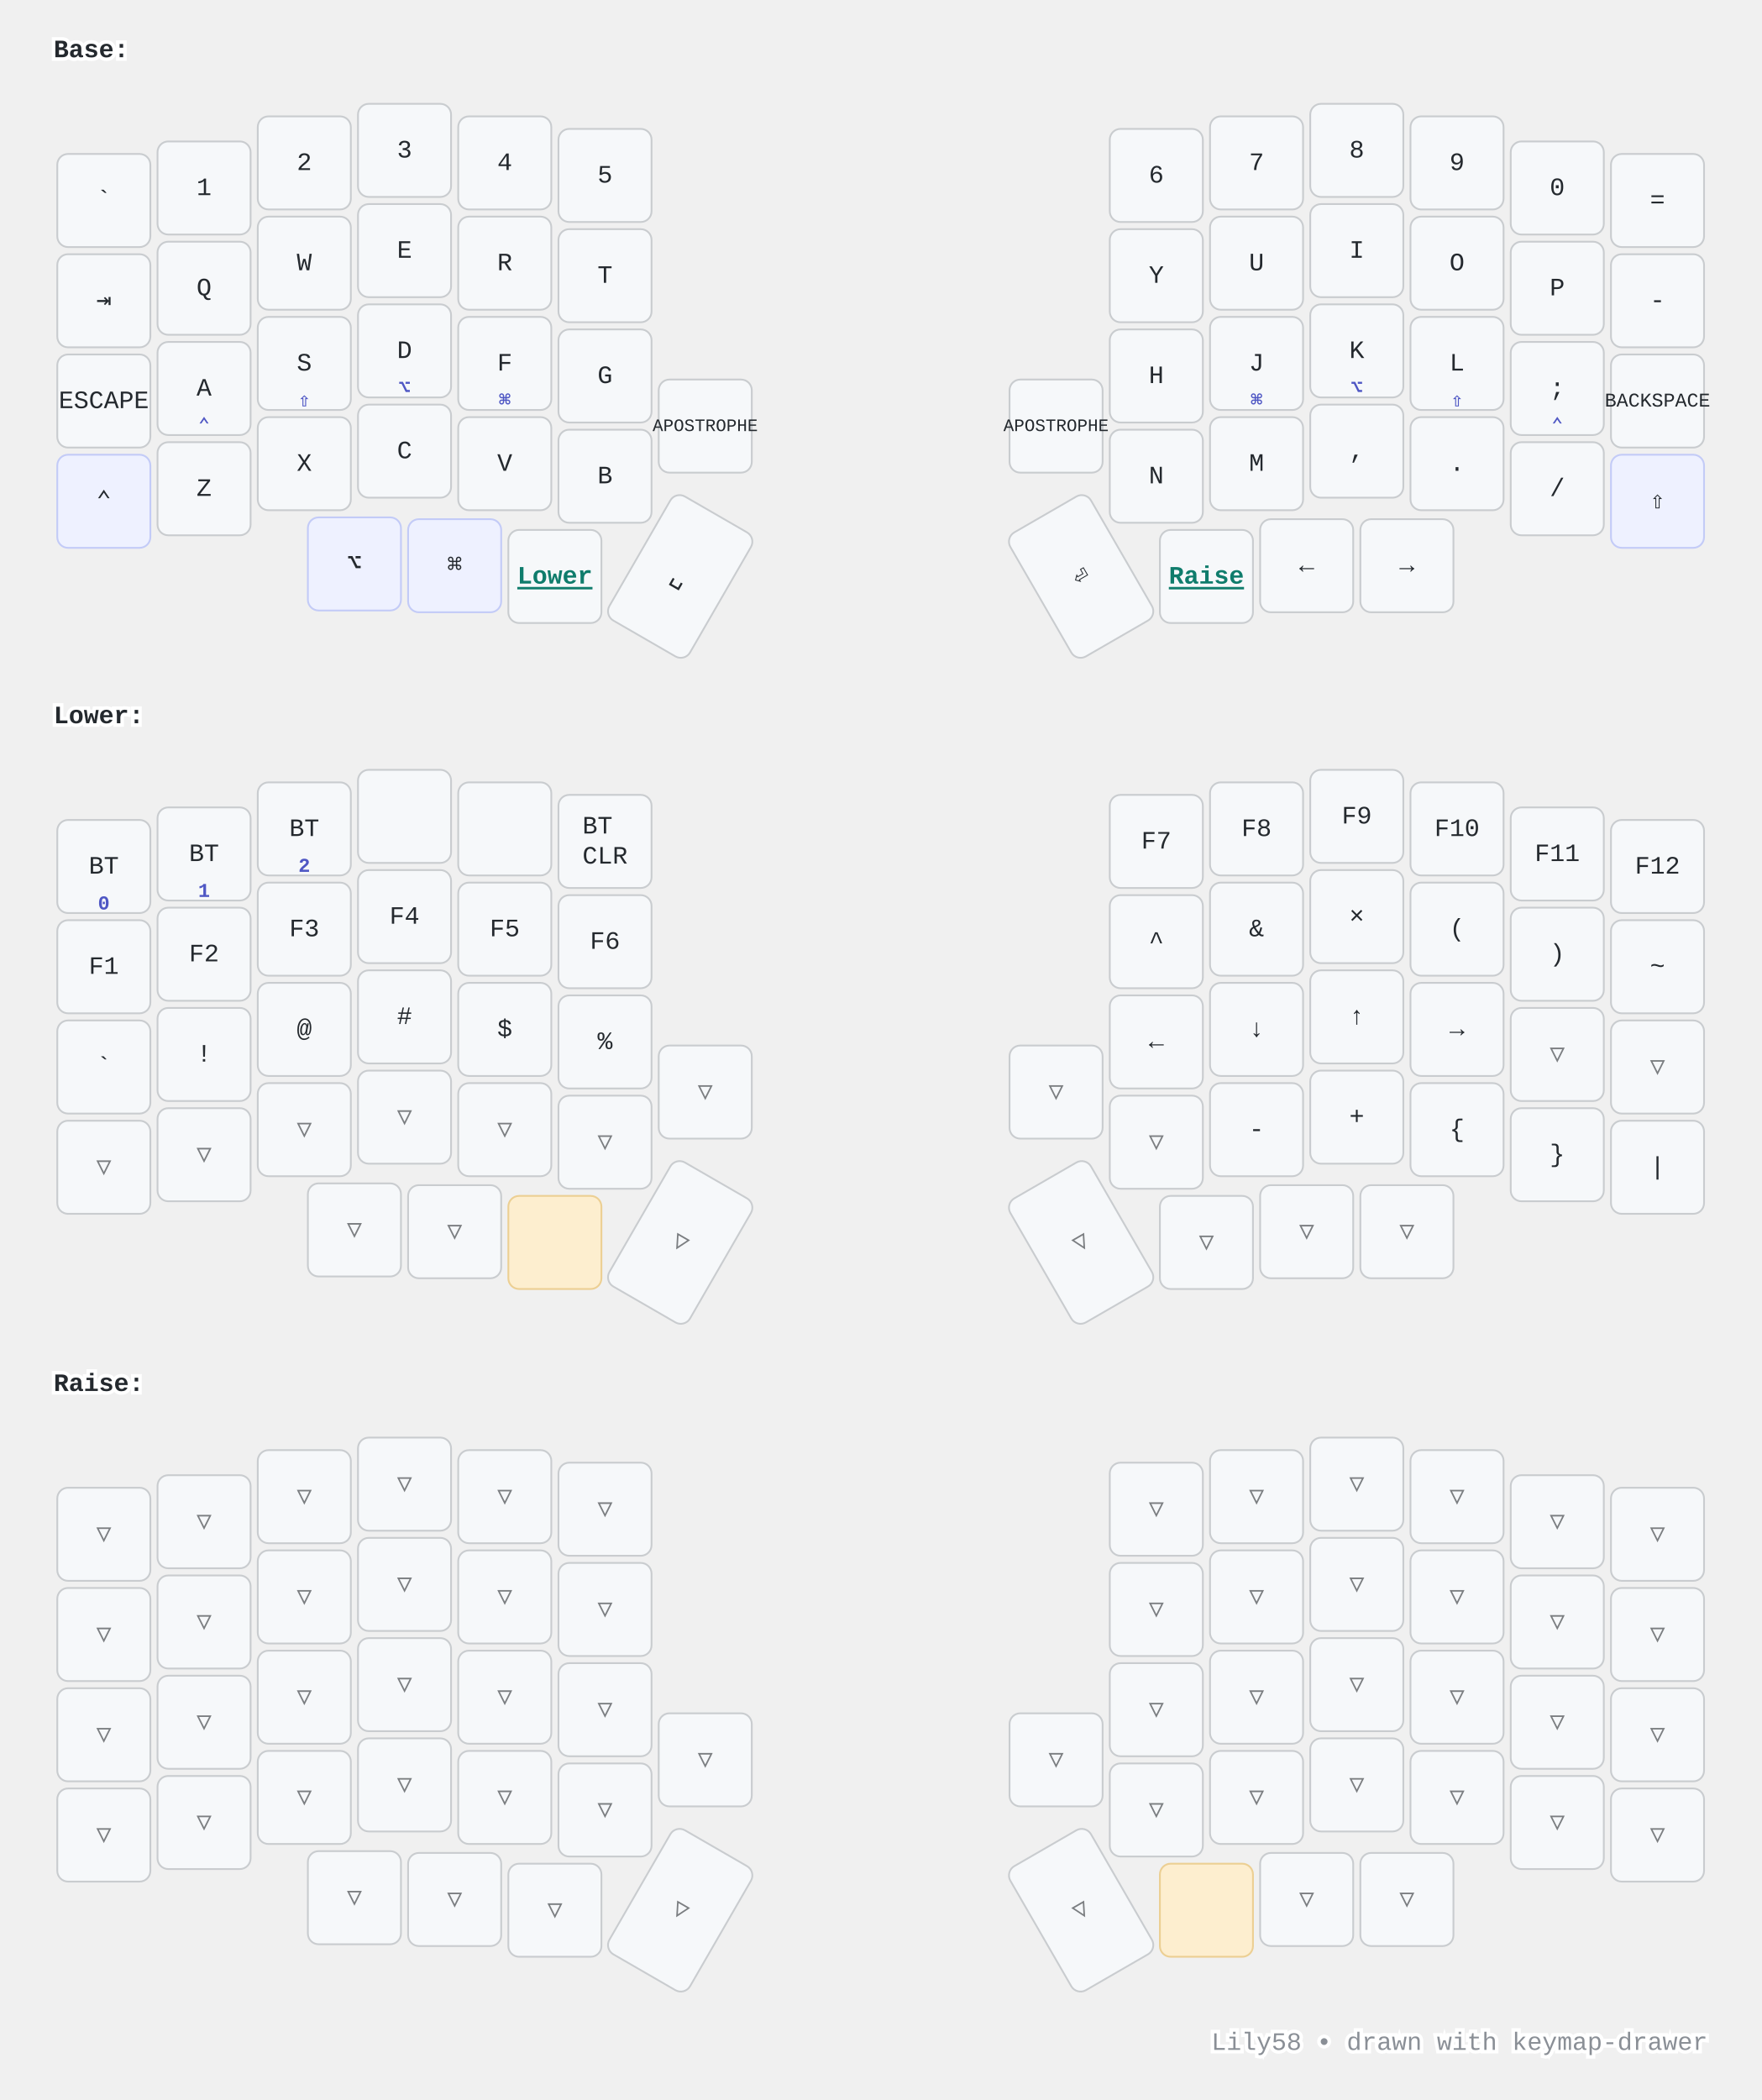
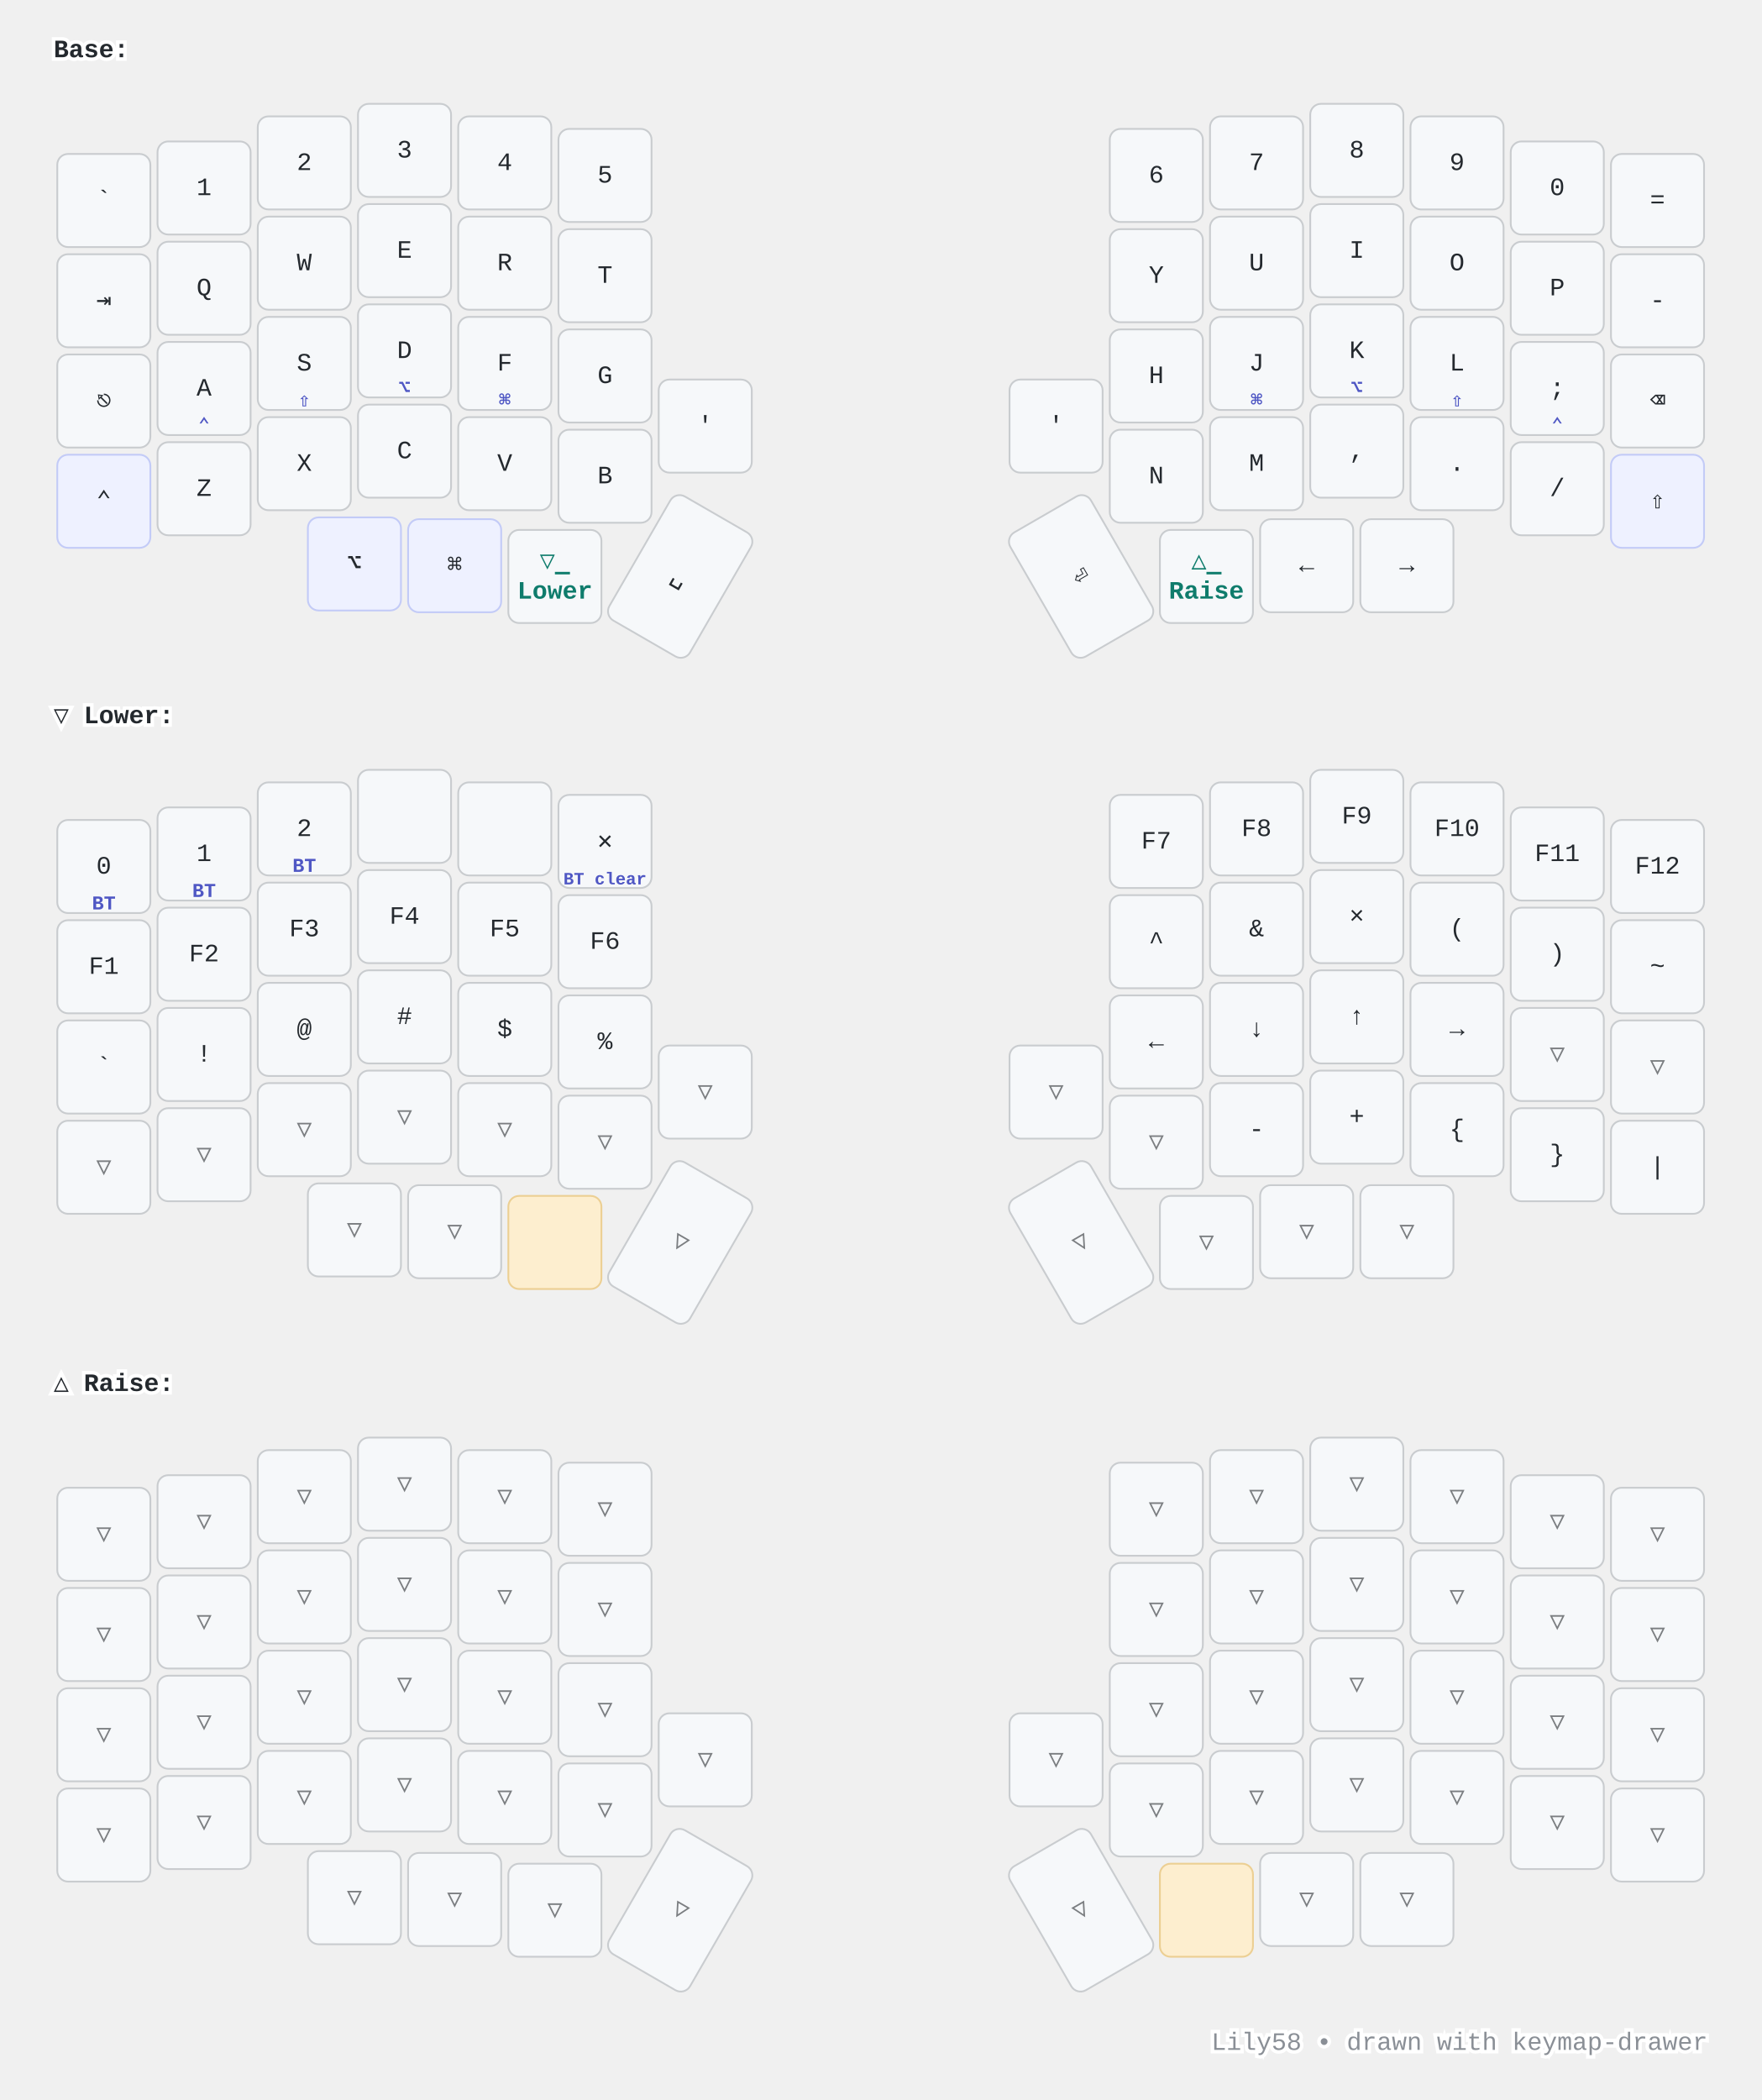
<svg xmlns="http://www.w3.org/2000/svg" width="984" height="1173" viewBox="0 0 984 1173" class="keymap">
  <style>/* inherit to force styles through use tags */
svg path {
    fill: inherit;
}

/* font and background color specifications */
svg.keymap {
    font-family: SFMono-Regular,Consolas,Liberation Mono,Menlo,monospace;
    font-size: 14px;
    font-kerning: normal;
    text-rendering: optimizeLegibility;
    fill: #24292e;
}

/* default key styling */
rect.key {
    fill: #f6f8fa;
}

rect.key, rect.combo {
    stroke: #c9cccf;
    stroke-width: 1;
}

/* default key side styling, only used is draw_key_sides is set */
rect.side {
    filter: brightness(90%);
}

/* color accent for combo boxes */
rect.combo, rect.combo-separate {
    fill: #cdf;
}

/* color accent for held keys */
rect.held, rect.combo.held {
    fill: #fdd;
}

/* color accent for ghost (optional) keys */
rect.ghost, rect.combo.ghost {
    stroke-dasharray: 4, 4;
    stroke-width: 2;
}

text {
    text-anchor: middle;
    dominant-baseline: middle;
}

/* styling for layer labels */
text.label {
    font-weight: bold;
    text-anchor: start;
    stroke: white;
    stroke-width: 4;
    paint-order: stroke;
}

/* styling for optional footer */
text.footer {
    text-anchor: end;
    dominant-baseline: auto;
    stroke: white;
    stroke-width: 4;
    paint-order: stroke;
}

/* styling for combo tap, and key non-tap label text */
text.combo, text.hold, text.shifted, text.left, text.right, text.tl, text.tr, text.bl, text.br {
    font-size: 11px;
}

text.hold, text.bl, text.br {
    text-anchor: middle;
    dominant-baseline: auto;
}

text.shifted, text.tl, text.tr {
    text-anchor: middle;
    dominant-baseline: hanging;
}

text.left, text.tl, text.bl {
    text-anchor: start;
}

text.right, text.tr, text.br {
    text-anchor: end;
}

text.layer-activator {
    text-decoration: underline;
}

/* styling for hold/shifted label text in combo box */
text.combo.hold, text.combo.shifted, text.combo.left, text.combo.right {
    font-size: 8px;
}

/* lighter symbol for transparent keys */
text.trans {
    fill: #7b7e81;
}

/* styling for combo dendrons */
path.combo {
    stroke-width: 1;
    stroke: gray;
    fill: none;
}

/* Start Tabler Icons Cleanup */
/* cannot use height/width with glyphs */
.icon-tabler &gt; path {
    fill: inherit;
    stroke: inherit;
    stroke-width: 2;
}
/* hide tabler's default box */
.icon-tabler &gt; path[stroke="none"][fill="none"] {
    visibility: hidden;
}
/* End Tabler Icons Cleanup */

@media (prefers-color-scheme: dark) {
svg.keymap { fill: #d1d6db; }
rect.key { fill: #3f4750; }
rect.key, rect.combo { stroke: #60666c; }
rect.combo, rect.combo-separate { fill: #1f3d7a; }
rect.held, rect.combo.held { fill: #854747; }
text.label, text.footer { stroke: black; }
text.trans { fill: #7e8184; }
path.combo { stroke: #7f7f7f; }

}
/* --- Modifier keys (⌘⌥⇧⌃): subtle indigo tint so the mod cluster reads as a group --- */
rect.mod   { fill: #eef1ff; stroke: #c3cbf7; }
/* --- Keys held to reach a layer: warm amber "hold me" accent --- */
rect.held  { fill: #fdeecf; stroke: #eccf93; }
/* --- Hold legends (homerow-mod symbols, toggle labels): accent colour + weight --- */
text.hold  { fill: #4f57c4; font-weight: bold; }
/* --- Layer-activator legends (Lower/Raise): accent + bold, keep the underline link --- */
text.layer-activator { fill: #0f7c6c; font-weight: bold; }
/* --- Footer: quiet it down --- */
text.footer { fill: #8a8f96; }

@media (prefers-color-scheme: dark) {
  rect.mod   { fill: #333a5c; stroke: #5866b0; }
  rect.held  { fill: #6b5327; stroke: #a9853f; }
  text.hold  { fill: #b4bbff; }
  text.layer-activator { fill: #58d6c3; }
  text.footer { fill: #7e8489; }
}
</style>
  <g transform="translate(30, 0)" class="layer-Base">
    <text x="0" y="28" class="label" id="Base">Base:</text>
    <g transform="translate(0, 56)">
      <g transform="translate(28, 56)" class="key keypos-0">
        <rect rx="6" ry="6" x="-26" y="-26" width="52" height="52" class="key" />
        <text x="0" y="0" class="key tap">`</text>
      </g>
      <g transform="translate(84, 49)" class="key keypos-1">
        <rect rx="6" ry="6" x="-26" y="-26" width="52" height="52" class="key" />
        <text x="0" y="0" class="key tap">1</text>
      </g>
      <g transform="translate(140, 35)" class="key keypos-2">
        <rect rx="6" ry="6" x="-26" y="-26" width="52" height="52" class="key" />
        <text x="0" y="0" class="key tap">2</text>
      </g>
      <g transform="translate(196, 28)" class="key keypos-3">
        <rect rx="6" ry="6" x="-26" y="-26" width="52" height="52" class="key" />
        <text x="0" y="0" class="key tap">3</text>
      </g>
      <g transform="translate(252, 35)" class="key keypos-4">
        <rect rx="6" ry="6" x="-26" y="-26" width="52" height="52" class="key" />
        <text x="0" y="0" class="key tap">4</text>
      </g>
      <g transform="translate(308, 42)" class="key keypos-5">
        <rect rx="6" ry="6" x="-26" y="-26" width="52" height="52" class="key" />
        <text x="0" y="0" class="key tap">5</text>
      </g>
      <g transform="translate(616, 42)" class="key keypos-6">
        <rect rx="6" ry="6" x="-26" y="-26" width="52" height="52" class="key" />
        <text x="0" y="0" class="key tap">6</text>
      </g>
      <g transform="translate(672, 35)" class="key keypos-7">
        <rect rx="6" ry="6" x="-26" y="-26" width="52" height="52" class="key" />
        <text x="0" y="0" class="key tap">7</text>
      </g>
      <g transform="translate(728, 28)" class="key keypos-8">
        <rect rx="6" ry="6" x="-26" y="-26" width="52" height="52" class="key" />
        <text x="0" y="0" class="key tap">8</text>
      </g>
      <g transform="translate(784, 35)" class="key keypos-9">
        <rect rx="6" ry="6" x="-26" y="-26" width="52" height="52" class="key" />
        <text x="0" y="0" class="key tap">9</text>
      </g>
      <g transform="translate(840, 49)" class="key keypos-10">
        <rect rx="6" ry="6" x="-26" y="-26" width="52" height="52" class="key" />
        <text x="0" y="0" class="key tap">0</text>
      </g>
      <g transform="translate(896, 56)" class="key keypos-11">
        <rect rx="6" ry="6" x="-26" y="-26" width="52" height="52" class="key" />
        <text x="0" y="0" class="key tap">=</text>
      </g>
      <g transform="translate(28, 112)" class="key keypos-12">
        <rect rx="6" ry="6" x="-26" y="-26" width="52" height="52" class="key" />
        <text x="0" y="0" class="key tap">⇥</text>
      </g>
      <g transform="translate(84, 105)" class="key keypos-13">
        <rect rx="6" ry="6" x="-26" y="-26" width="52" height="52" class="key" />
        <text x="0" y="0" class="key tap">Q</text>
      </g>
      <g transform="translate(140, 91)" class="key keypos-14">
        <rect rx="6" ry="6" x="-26" y="-26" width="52" height="52" class="key" />
        <text x="0" y="0" class="key tap">W</text>
      </g>
      <g transform="translate(196, 84)" class="key keypos-15">
        <rect rx="6" ry="6" x="-26" y="-26" width="52" height="52" class="key" />
        <text x="0" y="0" class="key tap">E</text>
      </g>
      <g transform="translate(252, 91)" class="key keypos-16">
        <rect rx="6" ry="6" x="-26" y="-26" width="52" height="52" class="key" />
        <text x="0" y="0" class="key tap">R</text>
      </g>
      <g transform="translate(308, 98)" class="key keypos-17">
        <rect rx="6" ry="6" x="-26" y="-26" width="52" height="52" class="key" />
        <text x="0" y="0" class="key tap">T</text>
      </g>
      <g transform="translate(616, 98)" class="key keypos-18">
        <rect rx="6" ry="6" x="-26" y="-26" width="52" height="52" class="key" />
        <text x="0" y="0" class="key tap">Y</text>
      </g>
      <g transform="translate(672, 91)" class="key keypos-19">
        <rect rx="6" ry="6" x="-26" y="-26" width="52" height="52" class="key" />
        <text x="0" y="0" class="key tap">U</text>
      </g>
      <g transform="translate(728, 84)" class="key keypos-20">
        <rect rx="6" ry="6" x="-26" y="-26" width="52" height="52" class="key" />
        <text x="0" y="0" class="key tap">I</text>
      </g>
      <g transform="translate(784, 91)" class="key keypos-21">
        <rect rx="6" ry="6" x="-26" y="-26" width="52" height="52" class="key" />
        <text x="0" y="0" class="key tap">O</text>
      </g>
      <g transform="translate(840, 105)" class="key keypos-22">
        <rect rx="6" ry="6" x="-26" y="-26" width="52" height="52" class="key" />
        <text x="0" y="0" class="key tap">P</text>
      </g>
      <g transform="translate(896, 112)" class="key keypos-23">
        <rect rx="6" ry="6" x="-26" y="-26" width="52" height="52" class="key" />
        <text x="0" y="0" class="key tap">-</text>
      </g>
      <g transform="translate(28, 168)" class="key keypos-24">
        <rect rx="6" ry="6" x="-26" y="-26" width="52" height="52" class="key" />
-         <text x="0" y="0" class="key tap">ESCAPE</text>
+         <text x="0" y="0" class="key tap">⎋</text>
      </g>
      <g transform="translate(84, 161)" class="key keypos-25">
        <rect rx="6" ry="6" x="-26" y="-26" width="52" height="52" class="key" />
        <text x="0" y="0" class="key tap">A</text>
        <text x="0" y="24" class="key hold">⌃</text>
      </g>
      <g transform="translate(140, 147)" class="key keypos-26">
        <rect rx="6" ry="6" x="-26" y="-26" width="52" height="52" class="key" />
        <text x="0" y="0" class="key tap">S</text>
        <text x="0" y="24" class="key hold">⇧</text>
      </g>
      <g transform="translate(196, 140)" class="key keypos-27">
        <rect rx="6" ry="6" x="-26" y="-26" width="52" height="52" class="key" />
        <text x="0" y="0" class="key tap">D</text>
        <text x="0" y="24" class="key hold">⌥</text>
      </g>
      <g transform="translate(252, 147)" class="key keypos-28">
        <rect rx="6" ry="6" x="-26" y="-26" width="52" height="52" class="key" />
        <text x="0" y="0" class="key tap">F</text>
        <text x="0" y="24" class="key hold">⌘</text>
      </g>
      <g transform="translate(308, 154)" class="key keypos-29">
        <rect rx="6" ry="6" x="-26" y="-26" width="52" height="52" class="key" />
        <text x="0" y="0" class="key tap">G</text>
      </g>
      <g transform="translate(616, 154)" class="key keypos-30">
        <rect rx="6" ry="6" x="-26" y="-26" width="52" height="52" class="key" />
        <text x="0" y="0" class="key tap">H</text>
      </g>
      <g transform="translate(672, 147)" class="key keypos-31">
        <rect rx="6" ry="6" x="-26" y="-26" width="52" height="52" class="key" />
        <text x="0" y="0" class="key tap">J</text>
        <text x="0" y="24" class="key hold">⌘</text>
      </g>
      <g transform="translate(728, 140)" class="key keypos-32">
        <rect rx="6" ry="6" x="-26" y="-26" width="52" height="52" class="key" />
        <text x="0" y="0" class="key tap">K</text>
        <text x="0" y="24" class="key hold">⌥</text>
      </g>
      <g transform="translate(784, 147)" class="key keypos-33">
        <rect rx="6" ry="6" x="-26" y="-26" width="52" height="52" class="key" />
        <text x="0" y="0" class="key tap">L</text>
        <text x="0" y="24" class="key hold">⇧</text>
      </g>
      <g transform="translate(840, 161)" class="key keypos-34">
        <rect rx="6" ry="6" x="-26" y="-26" width="52" height="52" class="key" />
        <text x="0" y="0" class="key tap">;</text>
        <text x="0" y="24" class="key hold">⌃</text>
      </g>
      <g transform="translate(896, 168)" class="key keypos-35">
        <rect rx="6" ry="6" x="-26" y="-26" width="52" height="52" class="key" />
-         <text x="0" y="0" class="key tap">
-           <tspan style="font-size: 78%">BACKSPACE</tspan>
-         </text>
+         <text x="0" y="0" class="key tap">⌫</text>
      </g>
      <g transform="translate(28, 224)" class="key mod keypos-36">
        <rect rx="6" ry="6" x="-26" y="-26" width="52" height="52" class="key mod" />
        <text x="0" y="0" class="key mod tap">⌃</text>
      </g>
      <g transform="translate(84, 217)" class="key keypos-37">
        <rect rx="6" ry="6" x="-26" y="-26" width="52" height="52" class="key" />
        <text x="0" y="0" class="key tap">Z</text>
      </g>
      <g transform="translate(140, 203)" class="key keypos-38">
        <rect rx="6" ry="6" x="-26" y="-26" width="52" height="52" class="key" />
        <text x="0" y="0" class="key tap">X</text>
      </g>
      <g transform="translate(196, 196)" class="key keypos-39">
        <rect rx="6" ry="6" x="-26" y="-26" width="52" height="52" class="key" />
        <text x="0" y="0" class="key tap">C</text>
      </g>
      <g transform="translate(252, 203)" class="key keypos-40">
        <rect rx="6" ry="6" x="-26" y="-26" width="52" height="52" class="key" />
        <text x="0" y="0" class="key tap">V</text>
      </g>
      <g transform="translate(308, 210)" class="key keypos-41">
        <rect rx="6" ry="6" x="-26" y="-26" width="52" height="52" class="key" />
        <text x="0" y="0" class="key tap">B</text>
      </g>
      <g transform="translate(364, 182)" class="key keypos-42">
        <rect rx="6" ry="6" x="-26" y="-26" width="52" height="52" class="key" />
-         <text x="0" y="0" class="key tap">
-           <tspan style="font-size: 70%">APOSTROPHE</tspan>
-         </text>
+         <text x="0" y="0" class="key tap">'</text>
      </g>
      <g transform="translate(560, 182)" class="key keypos-43">
        <rect rx="6" ry="6" x="-26" y="-26" width="52" height="52" class="key" />
-         <text x="0" y="0" class="key tap">
-           <tspan style="font-size: 70%">APOSTROPHE</tspan>
-         </text>
+         <text x="0" y="0" class="key tap">'</text>
      </g>
      <g transform="translate(616, 210)" class="key keypos-44">
        <rect rx="6" ry="6" x="-26" y="-26" width="52" height="52" class="key" />
        <text x="0" y="0" class="key tap">N</text>
      </g>
      <g transform="translate(672, 203)" class="key keypos-45">
        <rect rx="6" ry="6" x="-26" y="-26" width="52" height="52" class="key" />
        <text x="0" y="0" class="key tap">M</text>
      </g>
      <g transform="translate(728, 196)" class="key keypos-46">
        <rect rx="6" ry="6" x="-26" y="-26" width="52" height="52" class="key" />
        <text x="0" y="0" class="key tap">,</text>
      </g>
      <g transform="translate(784, 203)" class="key keypos-47">
        <rect rx="6" ry="6" x="-26" y="-26" width="52" height="52" class="key" />
        <text x="0" y="0" class="key tap">.</text>
      </g>
      <g transform="translate(840, 217)" class="key keypos-48">
        <rect rx="6" ry="6" x="-26" y="-26" width="52" height="52" class="key" />
        <text x="0" y="0" class="key tap">/</text>
      </g>
      <g transform="translate(896, 224)" class="key mod keypos-49">
        <rect rx="6" ry="6" x="-26" y="-26" width="52" height="52" class="key mod" />
        <text x="0" y="0" class="key mod tap">⇧</text>
      </g>
      <g transform="translate(168, 259)" class="key mod keypos-50">
        <rect rx="6" ry="6" x="-26" y="-26" width="52" height="52" class="key mod" />
        <text x="0" y="0" class="key mod tap">⌥</text>
      </g>
      <g transform="translate(224, 260)" class="key mod keypos-51">
        <rect rx="6" ry="6" x="-26" y="-26" width="52" height="52" class="key mod" />
        <text x="0" y="0" class="key mod tap">⌘</text>
      </g>
      <g transform="translate(280, 266)" class="key keypos-52">
        <rect rx="6" ry="6" x="-26" y="-26" width="52" height="52" class="key" />
        <a href="#Lower">
-           <text x="0" y="0" class="key tap layer-activator">Lower</text>
+           <text x="0" y="0" class="key tap layer-activator">
+             <tspan x="0" dy="-0.6em">▽</tspan>
+             <tspan x="0" dy="1.2em">Lower</tspan>
+           </text>
        </a>
      </g>
      <g transform="translate(350, 266) rotate(30.0)" class="key keypos-53">
        <rect rx="6" ry="6" x="-26" y="-40" width="52" height="80" class="key" />
        <text x="0" y="0" class="key tap">␣</text>
      </g>
      <g transform="translate(574, 266) rotate(-30.0)" class="key keypos-54">
        <rect rx="6" ry="6" x="-26" y="-40" width="52" height="80" class="key" />
        <text x="0" y="0" class="key tap">⏎</text>
      </g>
      <g transform="translate(644, 266)" class="key keypos-55">
        <rect rx="6" ry="6" x="-26" y="-26" width="52" height="52" class="key" />
        <a href="#Raise">
-           <text x="0" y="0" class="key tap layer-activator">Raise</text>
+           <text x="0" y="0" class="key tap layer-activator">
+             <tspan x="0" dy="-0.6em">△</tspan>
+             <tspan x="0" dy="1.2em">Raise</tspan>
+           </text>
        </a>
      </g>
      <g transform="translate(700, 260)" class="key keypos-56">
        <rect rx="6" ry="6" x="-26" y="-26" width="52" height="52" class="key" />
        <text x="0" y="0" class="key tap">←</text>
      </g>
      <g transform="translate(756, 260)" class="key keypos-57">
        <rect rx="6" ry="6" x="-26" y="-26" width="52" height="52" class="key" />
        <text x="0" y="0" class="key tap">→</text>
      </g>
    </g>
  </g>
-   <g transform="translate(30, 372)" class="layer-Lower">
-     <text x="0" y="28" class="label" id="Lower">Lower:</text>
+   <g transform="translate(30, 372)" class="layer-▽ Lower">
+     <text x="0" y="28" class="label" id="Lower">▽ Lower:</text>
    <g transform="translate(0, 56)">
      <g transform="translate(28, 56)" class="key keypos-0">
        <rect rx="6" ry="6" x="-26" y="-26" width="52" height="52" class="key" />
-         <text x="0" y="0" class="key tap">BT</text>
-         <text x="0" y="24" class="key hold">0</text>
+         <text x="0" y="0" class="key tap">0</text>
+         <text x="0" y="24" class="key hold">BT</text>
      </g>
      <g transform="translate(84, 49)" class="key keypos-1">
        <rect rx="6" ry="6" x="-26" y="-26" width="52" height="52" class="key" />
-         <text x="0" y="0" class="key tap">BT</text>
-         <text x="0" y="24" class="key hold">1</text>
+         <text x="0" y="0" class="key tap">1</text>
+         <text x="0" y="24" class="key hold">BT</text>
      </g>
      <g transform="translate(140, 35)" class="key keypos-2">
        <rect rx="6" ry="6" x="-26" y="-26" width="52" height="52" class="key" />
-         <text x="0" y="0" class="key tap">BT</text>
-         <text x="0" y="24" class="key hold">2</text>
+         <text x="0" y="0" class="key tap">2</text>
+         <text x="0" y="24" class="key hold">BT</text>
      </g>
      <g transform="translate(196, 28)" class="key keypos-3">
        <rect rx="6" ry="6" x="-26" y="-26" width="52" height="52" class="key" />
      </g>
      <g transform="translate(252, 35)" class="key keypos-4">
        <rect rx="6" ry="6" x="-26" y="-26" width="52" height="52" class="key" />
      </g>
      <g transform="translate(308, 42)" class="key keypos-5">
        <rect rx="6" ry="6" x="-26" y="-26" width="52" height="52" class="key" />
-         <text x="0" y="0" class="key tap">
-           <tspan x="0" dy="-0.6em">BT</tspan>
-           <tspan x="0" dy="1.2em">CLR</tspan>
+         <text x="0" y="0" class="key tap">✕</text>
+         <text x="0" y="24" class="key hold">
+           <tspan style="font-size: 88%">BT clear</tspan>
        </text>
      </g>
      <g transform="translate(616, 42)" class="key keypos-6">
        <rect rx="6" ry="6" x="-26" y="-26" width="52" height="52" class="key" />
        <text x="0" y="0" class="key tap">F7</text>
      </g>
      <g transform="translate(672, 35)" class="key keypos-7">
        <rect rx="6" ry="6" x="-26" y="-26" width="52" height="52" class="key" />
        <text x="0" y="0" class="key tap">F8</text>
      </g>
      <g transform="translate(728, 28)" class="key keypos-8">
        <rect rx="6" ry="6" x="-26" y="-26" width="52" height="52" class="key" />
        <text x="0" y="0" class="key tap">F9</text>
      </g>
      <g transform="translate(784, 35)" class="key keypos-9">
        <rect rx="6" ry="6" x="-26" y="-26" width="52" height="52" class="key" />
        <text x="0" y="0" class="key tap">F10</text>
      </g>
      <g transform="translate(840, 49)" class="key keypos-10">
        <rect rx="6" ry="6" x="-26" y="-26" width="52" height="52" class="key" />
        <text x="0" y="0" class="key tap">F11</text>
      </g>
      <g transform="translate(896, 56)" class="key keypos-11">
        <rect rx="6" ry="6" x="-26" y="-26" width="52" height="52" class="key" />
        <text x="0" y="0" class="key tap">F12</text>
      </g>
      <g transform="translate(28, 112)" class="key keypos-12">
        <rect rx="6" ry="6" x="-26" y="-26" width="52" height="52" class="key" />
        <text x="0" y="0" class="key tap">F1</text>
      </g>
      <g transform="translate(84, 105)" class="key keypos-13">
        <rect rx="6" ry="6" x="-26" y="-26" width="52" height="52" class="key" />
        <text x="0" y="0" class="key tap">F2</text>
      </g>
      <g transform="translate(140, 91)" class="key keypos-14">
        <rect rx="6" ry="6" x="-26" y="-26" width="52" height="52" class="key" />
        <text x="0" y="0" class="key tap">F3</text>
      </g>
      <g transform="translate(196, 84)" class="key keypos-15">
        <rect rx="6" ry="6" x="-26" y="-26" width="52" height="52" class="key" />
        <text x="0" y="0" class="key tap">F4</text>
      </g>
      <g transform="translate(252, 91)" class="key keypos-16">
        <rect rx="6" ry="6" x="-26" y="-26" width="52" height="52" class="key" />
        <text x="0" y="0" class="key tap">F5</text>
      </g>
      <g transform="translate(308, 98)" class="key keypos-17">
        <rect rx="6" ry="6" x="-26" y="-26" width="52" height="52" class="key" />
        <text x="0" y="0" class="key tap">F6</text>
      </g>
      <g transform="translate(616, 98)" class="key keypos-18">
        <rect rx="6" ry="6" x="-26" y="-26" width="52" height="52" class="key" />
        <text x="0" y="0" class="key tap">^</text>
      </g>
      <g transform="translate(672, 91)" class="key keypos-19">
        <rect rx="6" ry="6" x="-26" y="-26" width="52" height="52" class="key" />
        <text x="0" y="0" class="key tap">&amp;</text>
      </g>
      <g transform="translate(728, 84)" class="key keypos-20">
        <rect rx="6" ry="6" x="-26" y="-26" width="52" height="52" class="key" />
        <text x="0" y="0" class="key tap">×</text>
      </g>
      <g transform="translate(784, 91)" class="key keypos-21">
        <rect rx="6" ry="6" x="-26" y="-26" width="52" height="52" class="key" />
        <text x="0" y="0" class="key tap">(</text>
      </g>
      <g transform="translate(840, 105)" class="key keypos-22">
        <rect rx="6" ry="6" x="-26" y="-26" width="52" height="52" class="key" />
        <text x="0" y="0" class="key tap">)</text>
      </g>
      <g transform="translate(896, 112)" class="key keypos-23">
        <rect rx="6" ry="6" x="-26" y="-26" width="52" height="52" class="key" />
        <text x="0" y="0" class="key tap">~</text>
      </g>
      <g transform="translate(28, 168)" class="key keypos-24">
        <rect rx="6" ry="6" x="-26" y="-26" width="52" height="52" class="key" />
        <text x="0" y="0" class="key tap">`</text>
      </g>
      <g transform="translate(84, 161)" class="key keypos-25">
        <rect rx="6" ry="6" x="-26" y="-26" width="52" height="52" class="key" />
        <text x="0" y="0" class="key tap">!</text>
      </g>
      <g transform="translate(140, 147)" class="key keypos-26">
        <rect rx="6" ry="6" x="-26" y="-26" width="52" height="52" class="key" />
        <text x="0" y="0" class="key tap">@</text>
      </g>
      <g transform="translate(196, 140)" class="key keypos-27">
        <rect rx="6" ry="6" x="-26" y="-26" width="52" height="52" class="key" />
        <text x="0" y="0" class="key tap">#</text>
      </g>
      <g transform="translate(252, 147)" class="key keypos-28">
        <rect rx="6" ry="6" x="-26" y="-26" width="52" height="52" class="key" />
        <text x="0" y="0" class="key tap">$</text>
      </g>
      <g transform="translate(308, 154)" class="key keypos-29">
        <rect rx="6" ry="6" x="-26" y="-26" width="52" height="52" class="key" />
        <text x="0" y="0" class="key tap">%</text>
      </g>
      <g transform="translate(616, 154)" class="key keypos-30">
        <rect rx="6" ry="6" x="-26" y="-26" width="52" height="52" class="key" />
        <text x="0" y="0" class="key tap">←</text>
      </g>
      <g transform="translate(672, 147)" class="key keypos-31">
        <rect rx="6" ry="6" x="-26" y="-26" width="52" height="52" class="key" />
        <text x="0" y="0" class="key tap">↓</text>
      </g>
      <g transform="translate(728, 140)" class="key keypos-32">
        <rect rx="6" ry="6" x="-26" y="-26" width="52" height="52" class="key" />
        <text x="0" y="0" class="key tap">↑</text>
      </g>
      <g transform="translate(784, 147)" class="key keypos-33">
        <rect rx="6" ry="6" x="-26" y="-26" width="52" height="52" class="key" />
        <text x="0" y="0" class="key tap">→</text>
      </g>
      <g transform="translate(840, 161)" class="key trans keypos-34">
        <rect rx="6" ry="6" x="-26" y="-26" width="52" height="52" class="key trans" />
        <text x="0" y="0" class="key trans tap">▽</text>
      </g>
      <g transform="translate(896, 168)" class="key trans keypos-35">
        <rect rx="6" ry="6" x="-26" y="-26" width="52" height="52" class="key trans" />
        <text x="0" y="0" class="key trans tap">▽</text>
      </g>
      <g transform="translate(28, 224)" class="key trans keypos-36">
        <rect rx="6" ry="6" x="-26" y="-26" width="52" height="52" class="key trans" />
        <text x="0" y="0" class="key trans tap">▽</text>
      </g>
      <g transform="translate(84, 217)" class="key trans keypos-37">
        <rect rx="6" ry="6" x="-26" y="-26" width="52" height="52" class="key trans" />
        <text x="0" y="0" class="key trans tap">▽</text>
      </g>
      <g transform="translate(140, 203)" class="key trans keypos-38">
        <rect rx="6" ry="6" x="-26" y="-26" width="52" height="52" class="key trans" />
        <text x="0" y="0" class="key trans tap">▽</text>
      </g>
      <g transform="translate(196, 196)" class="key trans keypos-39">
        <rect rx="6" ry="6" x="-26" y="-26" width="52" height="52" class="key trans" />
        <text x="0" y="0" class="key trans tap">▽</text>
      </g>
      <g transform="translate(252, 203)" class="key trans keypos-40">
        <rect rx="6" ry="6" x="-26" y="-26" width="52" height="52" class="key trans" />
        <text x="0" y="0" class="key trans tap">▽</text>
      </g>
      <g transform="translate(308, 210)" class="key trans keypos-41">
        <rect rx="6" ry="6" x="-26" y="-26" width="52" height="52" class="key trans" />
        <text x="0" y="0" class="key trans tap">▽</text>
      </g>
      <g transform="translate(364, 182)" class="key trans keypos-42">
        <rect rx="6" ry="6" x="-26" y="-26" width="52" height="52" class="key trans" />
        <text x="0" y="0" class="key trans tap">▽</text>
      </g>
      <g transform="translate(560, 182)" class="key trans keypos-43">
        <rect rx="6" ry="6" x="-26" y="-26" width="52" height="52" class="key trans" />
        <text x="0" y="0" class="key trans tap">▽</text>
      </g>
      <g transform="translate(616, 210)" class="key trans keypos-44">
        <rect rx="6" ry="6" x="-26" y="-26" width="52" height="52" class="key trans" />
        <text x="0" y="0" class="key trans tap">▽</text>
      </g>
      <g transform="translate(672, 203)" class="key keypos-45">
        <rect rx="6" ry="6" x="-26" y="-26" width="52" height="52" class="key" />
        <text x="0" y="0" class="key tap">-</text>
      </g>
      <g transform="translate(728, 196)" class="key keypos-46">
        <rect rx="6" ry="6" x="-26" y="-26" width="52" height="52" class="key" />
        <text x="0" y="0" class="key tap">+</text>
      </g>
      <g transform="translate(784, 203)" class="key keypos-47">
        <rect rx="6" ry="6" x="-26" y="-26" width="52" height="52" class="key" />
        <text x="0" y="0" class="key tap">{</text>
      </g>
      <g transform="translate(840, 217)" class="key keypos-48">
        <rect rx="6" ry="6" x="-26" y="-26" width="52" height="52" class="key" />
        <text x="0" y="0" class="key tap">}</text>
      </g>
      <g transform="translate(896, 224)" class="key keypos-49">
        <rect rx="6" ry="6" x="-26" y="-26" width="52" height="52" class="key" />
        <text x="0" y="0" class="key tap">|</text>
      </g>
      <g transform="translate(168, 259)" class="key trans keypos-50">
        <rect rx="6" ry="6" x="-26" y="-26" width="52" height="52" class="key trans" />
        <text x="0" y="0" class="key trans tap">▽</text>
      </g>
      <g transform="translate(224, 260)" class="key trans keypos-51">
        <rect rx="6" ry="6" x="-26" y="-26" width="52" height="52" class="key trans" />
        <text x="0" y="0" class="key trans tap">▽</text>
      </g>
      <g transform="translate(280, 266)" class="key held keypos-52">
        <rect rx="6" ry="6" x="-26" y="-26" width="52" height="52" class="key held" />
      </g>
      <g transform="translate(350, 266) rotate(30.0)" class="key trans keypos-53">
        <rect rx="6" ry="6" x="-26" y="-40" width="52" height="80" class="key trans" />
        <text x="0" y="0" class="key trans tap">▽</text>
      </g>
      <g transform="translate(574, 266) rotate(-30.0)" class="key trans keypos-54">
        <rect rx="6" ry="6" x="-26" y="-40" width="52" height="80" class="key trans" />
        <text x="0" y="0" class="key trans tap">▽</text>
      </g>
      <g transform="translate(644, 266)" class="key trans keypos-55">
        <rect rx="6" ry="6" x="-26" y="-26" width="52" height="52" class="key trans" />
        <text x="0" y="0" class="key trans tap">▽</text>
      </g>
      <g transform="translate(700, 260)" class="key trans keypos-56">
        <rect rx="6" ry="6" x="-26" y="-26" width="52" height="52" class="key trans" />
        <text x="0" y="0" class="key trans tap">▽</text>
      </g>
      <g transform="translate(756, 260)" class="key trans keypos-57">
        <rect rx="6" ry="6" x="-26" y="-26" width="52" height="52" class="key trans" />
        <text x="0" y="0" class="key trans tap">▽</text>
      </g>
    </g>
  </g>
-   <g transform="translate(30, 745)" class="layer-Raise">
-     <text x="0" y="28" class="label" id="Raise">Raise:</text>
+   <g transform="translate(30, 745)" class="layer-△ Raise">
+     <text x="0" y="28" class="label" id="Raise">△ Raise:</text>
    <g transform="translate(0, 56)">
      <g transform="translate(28, 56)" class="key trans keypos-0">
        <rect rx="6" ry="6" x="-26" y="-26" width="52" height="52" class="key trans" />
        <text x="0" y="0" class="key trans tap">▽</text>
      </g>
      <g transform="translate(84, 49)" class="key trans keypos-1">
        <rect rx="6" ry="6" x="-26" y="-26" width="52" height="52" class="key trans" />
        <text x="0" y="0" class="key trans tap">▽</text>
      </g>
      <g transform="translate(140, 35)" class="key trans keypos-2">
        <rect rx="6" ry="6" x="-26" y="-26" width="52" height="52" class="key trans" />
        <text x="0" y="0" class="key trans tap">▽</text>
      </g>
      <g transform="translate(196, 28)" class="key trans keypos-3">
        <rect rx="6" ry="6" x="-26" y="-26" width="52" height="52" class="key trans" />
        <text x="0" y="0" class="key trans tap">▽</text>
      </g>
      <g transform="translate(252, 35)" class="key trans keypos-4">
        <rect rx="6" ry="6" x="-26" y="-26" width="52" height="52" class="key trans" />
        <text x="0" y="0" class="key trans tap">▽</text>
      </g>
      <g transform="translate(308, 42)" class="key trans keypos-5">
        <rect rx="6" ry="6" x="-26" y="-26" width="52" height="52" class="key trans" />
        <text x="0" y="0" class="key trans tap">▽</text>
      </g>
      <g transform="translate(616, 42)" class="key trans keypos-6">
        <rect rx="6" ry="6" x="-26" y="-26" width="52" height="52" class="key trans" />
        <text x="0" y="0" class="key trans tap">▽</text>
      </g>
      <g transform="translate(672, 35)" class="key trans keypos-7">
        <rect rx="6" ry="6" x="-26" y="-26" width="52" height="52" class="key trans" />
        <text x="0" y="0" class="key trans tap">▽</text>
      </g>
      <g transform="translate(728, 28)" class="key trans keypos-8">
        <rect rx="6" ry="6" x="-26" y="-26" width="52" height="52" class="key trans" />
        <text x="0" y="0" class="key trans tap">▽</text>
      </g>
      <g transform="translate(784, 35)" class="key trans keypos-9">
        <rect rx="6" ry="6" x="-26" y="-26" width="52" height="52" class="key trans" />
        <text x="0" y="0" class="key trans tap">▽</text>
      </g>
      <g transform="translate(840, 49)" class="key trans keypos-10">
        <rect rx="6" ry="6" x="-26" y="-26" width="52" height="52" class="key trans" />
        <text x="0" y="0" class="key trans tap">▽</text>
      </g>
      <g transform="translate(896, 56)" class="key trans keypos-11">
        <rect rx="6" ry="6" x="-26" y="-26" width="52" height="52" class="key trans" />
        <text x="0" y="0" class="key trans tap">▽</text>
      </g>
      <g transform="translate(28, 112)" class="key trans keypos-12">
        <rect rx="6" ry="6" x="-26" y="-26" width="52" height="52" class="key trans" />
        <text x="0" y="0" class="key trans tap">▽</text>
      </g>
      <g transform="translate(84, 105)" class="key trans keypos-13">
        <rect rx="6" ry="6" x="-26" y="-26" width="52" height="52" class="key trans" />
        <text x="0" y="0" class="key trans tap">▽</text>
      </g>
      <g transform="translate(140, 91)" class="key trans keypos-14">
        <rect rx="6" ry="6" x="-26" y="-26" width="52" height="52" class="key trans" />
        <text x="0" y="0" class="key trans tap">▽</text>
      </g>
      <g transform="translate(196, 84)" class="key trans keypos-15">
        <rect rx="6" ry="6" x="-26" y="-26" width="52" height="52" class="key trans" />
        <text x="0" y="0" class="key trans tap">▽</text>
      </g>
      <g transform="translate(252, 91)" class="key trans keypos-16">
        <rect rx="6" ry="6" x="-26" y="-26" width="52" height="52" class="key trans" />
        <text x="0" y="0" class="key trans tap">▽</text>
      </g>
      <g transform="translate(308, 98)" class="key trans keypos-17">
        <rect rx="6" ry="6" x="-26" y="-26" width="52" height="52" class="key trans" />
        <text x="0" y="0" class="key trans tap">▽</text>
      </g>
      <g transform="translate(616, 98)" class="key trans keypos-18">
        <rect rx="6" ry="6" x="-26" y="-26" width="52" height="52" class="key trans" />
        <text x="0" y="0" class="key trans tap">▽</text>
      </g>
      <g transform="translate(672, 91)" class="key trans keypos-19">
        <rect rx="6" ry="6" x="-26" y="-26" width="52" height="52" class="key trans" />
        <text x="0" y="0" class="key trans tap">▽</text>
      </g>
      <g transform="translate(728, 84)" class="key trans keypos-20">
        <rect rx="6" ry="6" x="-26" y="-26" width="52" height="52" class="key trans" />
        <text x="0" y="0" class="key trans tap">▽</text>
      </g>
      <g transform="translate(784, 91)" class="key trans keypos-21">
        <rect rx="6" ry="6" x="-26" y="-26" width="52" height="52" class="key trans" />
        <text x="0" y="0" class="key trans tap">▽</text>
      </g>
      <g transform="translate(840, 105)" class="key trans keypos-22">
        <rect rx="6" ry="6" x="-26" y="-26" width="52" height="52" class="key trans" />
        <text x="0" y="0" class="key trans tap">▽</text>
      </g>
      <g transform="translate(896, 112)" class="key trans keypos-23">
        <rect rx="6" ry="6" x="-26" y="-26" width="52" height="52" class="key trans" />
        <text x="0" y="0" class="key trans tap">▽</text>
      </g>
      <g transform="translate(28, 168)" class="key trans keypos-24">
        <rect rx="6" ry="6" x="-26" y="-26" width="52" height="52" class="key trans" />
        <text x="0" y="0" class="key trans tap">▽</text>
      </g>
      <g transform="translate(84, 161)" class="key trans keypos-25">
        <rect rx="6" ry="6" x="-26" y="-26" width="52" height="52" class="key trans" />
        <text x="0" y="0" class="key trans tap">▽</text>
      </g>
      <g transform="translate(140, 147)" class="key trans keypos-26">
        <rect rx="6" ry="6" x="-26" y="-26" width="52" height="52" class="key trans" />
        <text x="0" y="0" class="key trans tap">▽</text>
      </g>
      <g transform="translate(196, 140)" class="key trans keypos-27">
        <rect rx="6" ry="6" x="-26" y="-26" width="52" height="52" class="key trans" />
        <text x="0" y="0" class="key trans tap">▽</text>
      </g>
      <g transform="translate(252, 147)" class="key trans keypos-28">
        <rect rx="6" ry="6" x="-26" y="-26" width="52" height="52" class="key trans" />
        <text x="0" y="0" class="key trans tap">▽</text>
      </g>
      <g transform="translate(308, 154)" class="key trans keypos-29">
        <rect rx="6" ry="6" x="-26" y="-26" width="52" height="52" class="key trans" />
        <text x="0" y="0" class="key trans tap">▽</text>
      </g>
      <g transform="translate(616, 154)" class="key trans keypos-30">
        <rect rx="6" ry="6" x="-26" y="-26" width="52" height="52" class="key trans" />
        <text x="0" y="0" class="key trans tap">▽</text>
      </g>
      <g transform="translate(672, 147)" class="key trans keypos-31">
        <rect rx="6" ry="6" x="-26" y="-26" width="52" height="52" class="key trans" />
        <text x="0" y="0" class="key trans tap">▽</text>
      </g>
      <g transform="translate(728, 140)" class="key trans keypos-32">
        <rect rx="6" ry="6" x="-26" y="-26" width="52" height="52" class="key trans" />
        <text x="0" y="0" class="key trans tap">▽</text>
      </g>
      <g transform="translate(784, 147)" class="key trans keypos-33">
        <rect rx="6" ry="6" x="-26" y="-26" width="52" height="52" class="key trans" />
        <text x="0" y="0" class="key trans tap">▽</text>
      </g>
      <g transform="translate(840, 161)" class="key trans keypos-34">
        <rect rx="6" ry="6" x="-26" y="-26" width="52" height="52" class="key trans" />
        <text x="0" y="0" class="key trans tap">▽</text>
      </g>
      <g transform="translate(896, 168)" class="key trans keypos-35">
        <rect rx="6" ry="6" x="-26" y="-26" width="52" height="52" class="key trans" />
        <text x="0" y="0" class="key trans tap">▽</text>
      </g>
      <g transform="translate(28, 224)" class="key trans keypos-36">
        <rect rx="6" ry="6" x="-26" y="-26" width="52" height="52" class="key trans" />
        <text x="0" y="0" class="key trans tap">▽</text>
      </g>
      <g transform="translate(84, 217)" class="key trans keypos-37">
        <rect rx="6" ry="6" x="-26" y="-26" width="52" height="52" class="key trans" />
        <text x="0" y="0" class="key trans tap">▽</text>
      </g>
      <g transform="translate(140, 203)" class="key trans keypos-38">
        <rect rx="6" ry="6" x="-26" y="-26" width="52" height="52" class="key trans" />
        <text x="0" y="0" class="key trans tap">▽</text>
      </g>
      <g transform="translate(196, 196)" class="key trans keypos-39">
        <rect rx="6" ry="6" x="-26" y="-26" width="52" height="52" class="key trans" />
        <text x="0" y="0" class="key trans tap">▽</text>
      </g>
      <g transform="translate(252, 203)" class="key trans keypos-40">
        <rect rx="6" ry="6" x="-26" y="-26" width="52" height="52" class="key trans" />
        <text x="0" y="0" class="key trans tap">▽</text>
      </g>
      <g transform="translate(308, 210)" class="key trans keypos-41">
        <rect rx="6" ry="6" x="-26" y="-26" width="52" height="52" class="key trans" />
        <text x="0" y="0" class="key trans tap">▽</text>
      </g>
      <g transform="translate(364, 182)" class="key trans keypos-42">
        <rect rx="6" ry="6" x="-26" y="-26" width="52" height="52" class="key trans" />
        <text x="0" y="0" class="key trans tap">▽</text>
      </g>
      <g transform="translate(560, 182)" class="key trans keypos-43">
        <rect rx="6" ry="6" x="-26" y="-26" width="52" height="52" class="key trans" />
        <text x="0" y="0" class="key trans tap">▽</text>
      </g>
      <g transform="translate(616, 210)" class="key trans keypos-44">
        <rect rx="6" ry="6" x="-26" y="-26" width="52" height="52" class="key trans" />
        <text x="0" y="0" class="key trans tap">▽</text>
      </g>
      <g transform="translate(672, 203)" class="key trans keypos-45">
        <rect rx="6" ry="6" x="-26" y="-26" width="52" height="52" class="key trans" />
        <text x="0" y="0" class="key trans tap">▽</text>
      </g>
      <g transform="translate(728, 196)" class="key trans keypos-46">
        <rect rx="6" ry="6" x="-26" y="-26" width="52" height="52" class="key trans" />
        <text x="0" y="0" class="key trans tap">▽</text>
      </g>
      <g transform="translate(784, 203)" class="key trans keypos-47">
        <rect rx="6" ry="6" x="-26" y="-26" width="52" height="52" class="key trans" />
        <text x="0" y="0" class="key trans tap">▽</text>
      </g>
      <g transform="translate(840, 217)" class="key trans keypos-48">
        <rect rx="6" ry="6" x="-26" y="-26" width="52" height="52" class="key trans" />
        <text x="0" y="0" class="key trans tap">▽</text>
      </g>
      <g transform="translate(896, 224)" class="key trans keypos-49">
        <rect rx="6" ry="6" x="-26" y="-26" width="52" height="52" class="key trans" />
        <text x="0" y="0" class="key trans tap">▽</text>
      </g>
      <g transform="translate(168, 259)" class="key trans keypos-50">
        <rect rx="6" ry="6" x="-26" y="-26" width="52" height="52" class="key trans" />
        <text x="0" y="0" class="key trans tap">▽</text>
      </g>
      <g transform="translate(224, 260)" class="key trans keypos-51">
        <rect rx="6" ry="6" x="-26" y="-26" width="52" height="52" class="key trans" />
        <text x="0" y="0" class="key trans tap">▽</text>
      </g>
      <g transform="translate(280, 266)" class="key trans keypos-52">
        <rect rx="6" ry="6" x="-26" y="-26" width="52" height="52" class="key trans" />
        <text x="0" y="0" class="key trans tap">▽</text>
      </g>
      <g transform="translate(350, 266) rotate(30.0)" class="key trans keypos-53">
        <rect rx="6" ry="6" x="-26" y="-40" width="52" height="80" class="key trans" />
        <text x="0" y="0" class="key trans tap">▽</text>
      </g>
      <g transform="translate(574, 266) rotate(-30.0)" class="key trans keypos-54">
        <rect rx="6" ry="6" x="-26" y="-40" width="52" height="80" class="key trans" />
        <text x="0" y="0" class="key trans tap">▽</text>
      </g>
      <g transform="translate(644, 266)" class="key held keypos-55">
        <rect rx="6" ry="6" x="-26" y="-26" width="52" height="52" class="key held" />
      </g>
      <g transform="translate(700, 260)" class="key trans keypos-56">
        <rect rx="6" ry="6" x="-26" y="-26" width="52" height="52" class="key trans" />
        <text x="0" y="0" class="key trans tap">▽</text>
      </g>
      <g transform="translate(756, 260)" class="key trans keypos-57">
        <rect rx="6" ry="6" x="-26" y="-26" width="52" height="52" class="key trans" />
        <text x="0" y="0" class="key trans tap">▽</text>
      </g>
    </g>
  </g>
  <text x="954.0" y="1145.0" class="footer">Lily58 • drawn with keymap-drawer</text>
</svg>
